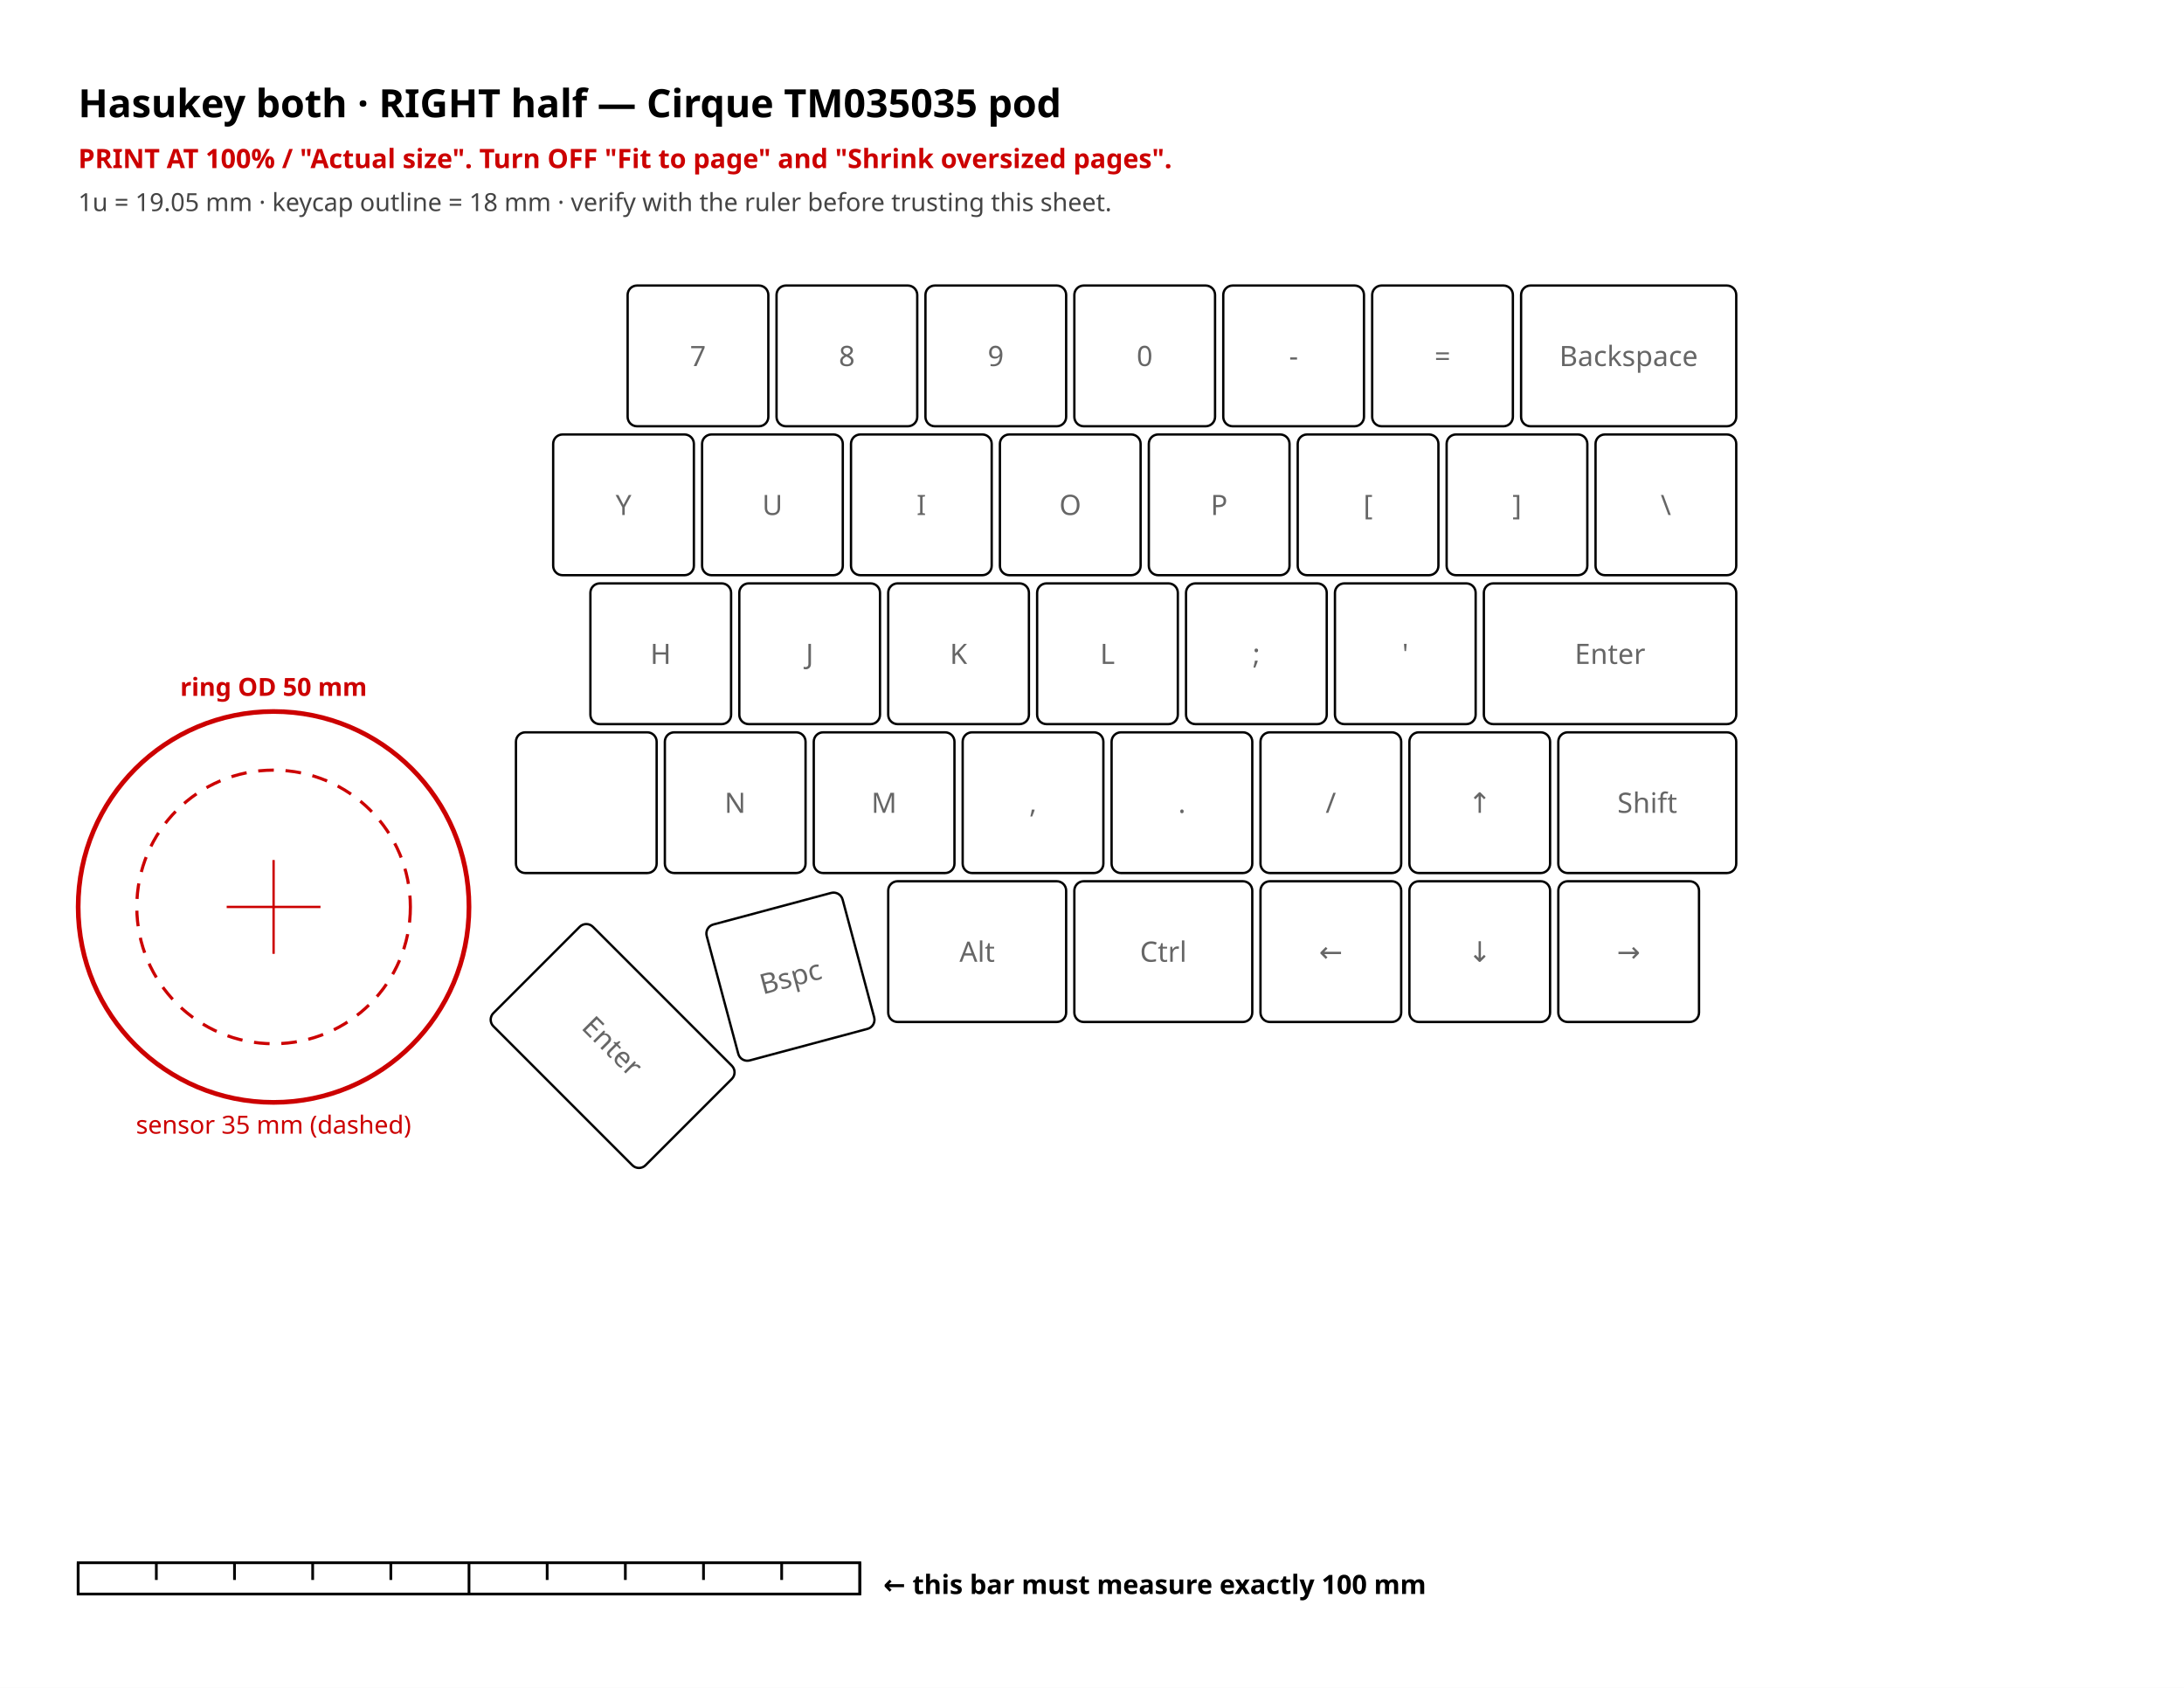
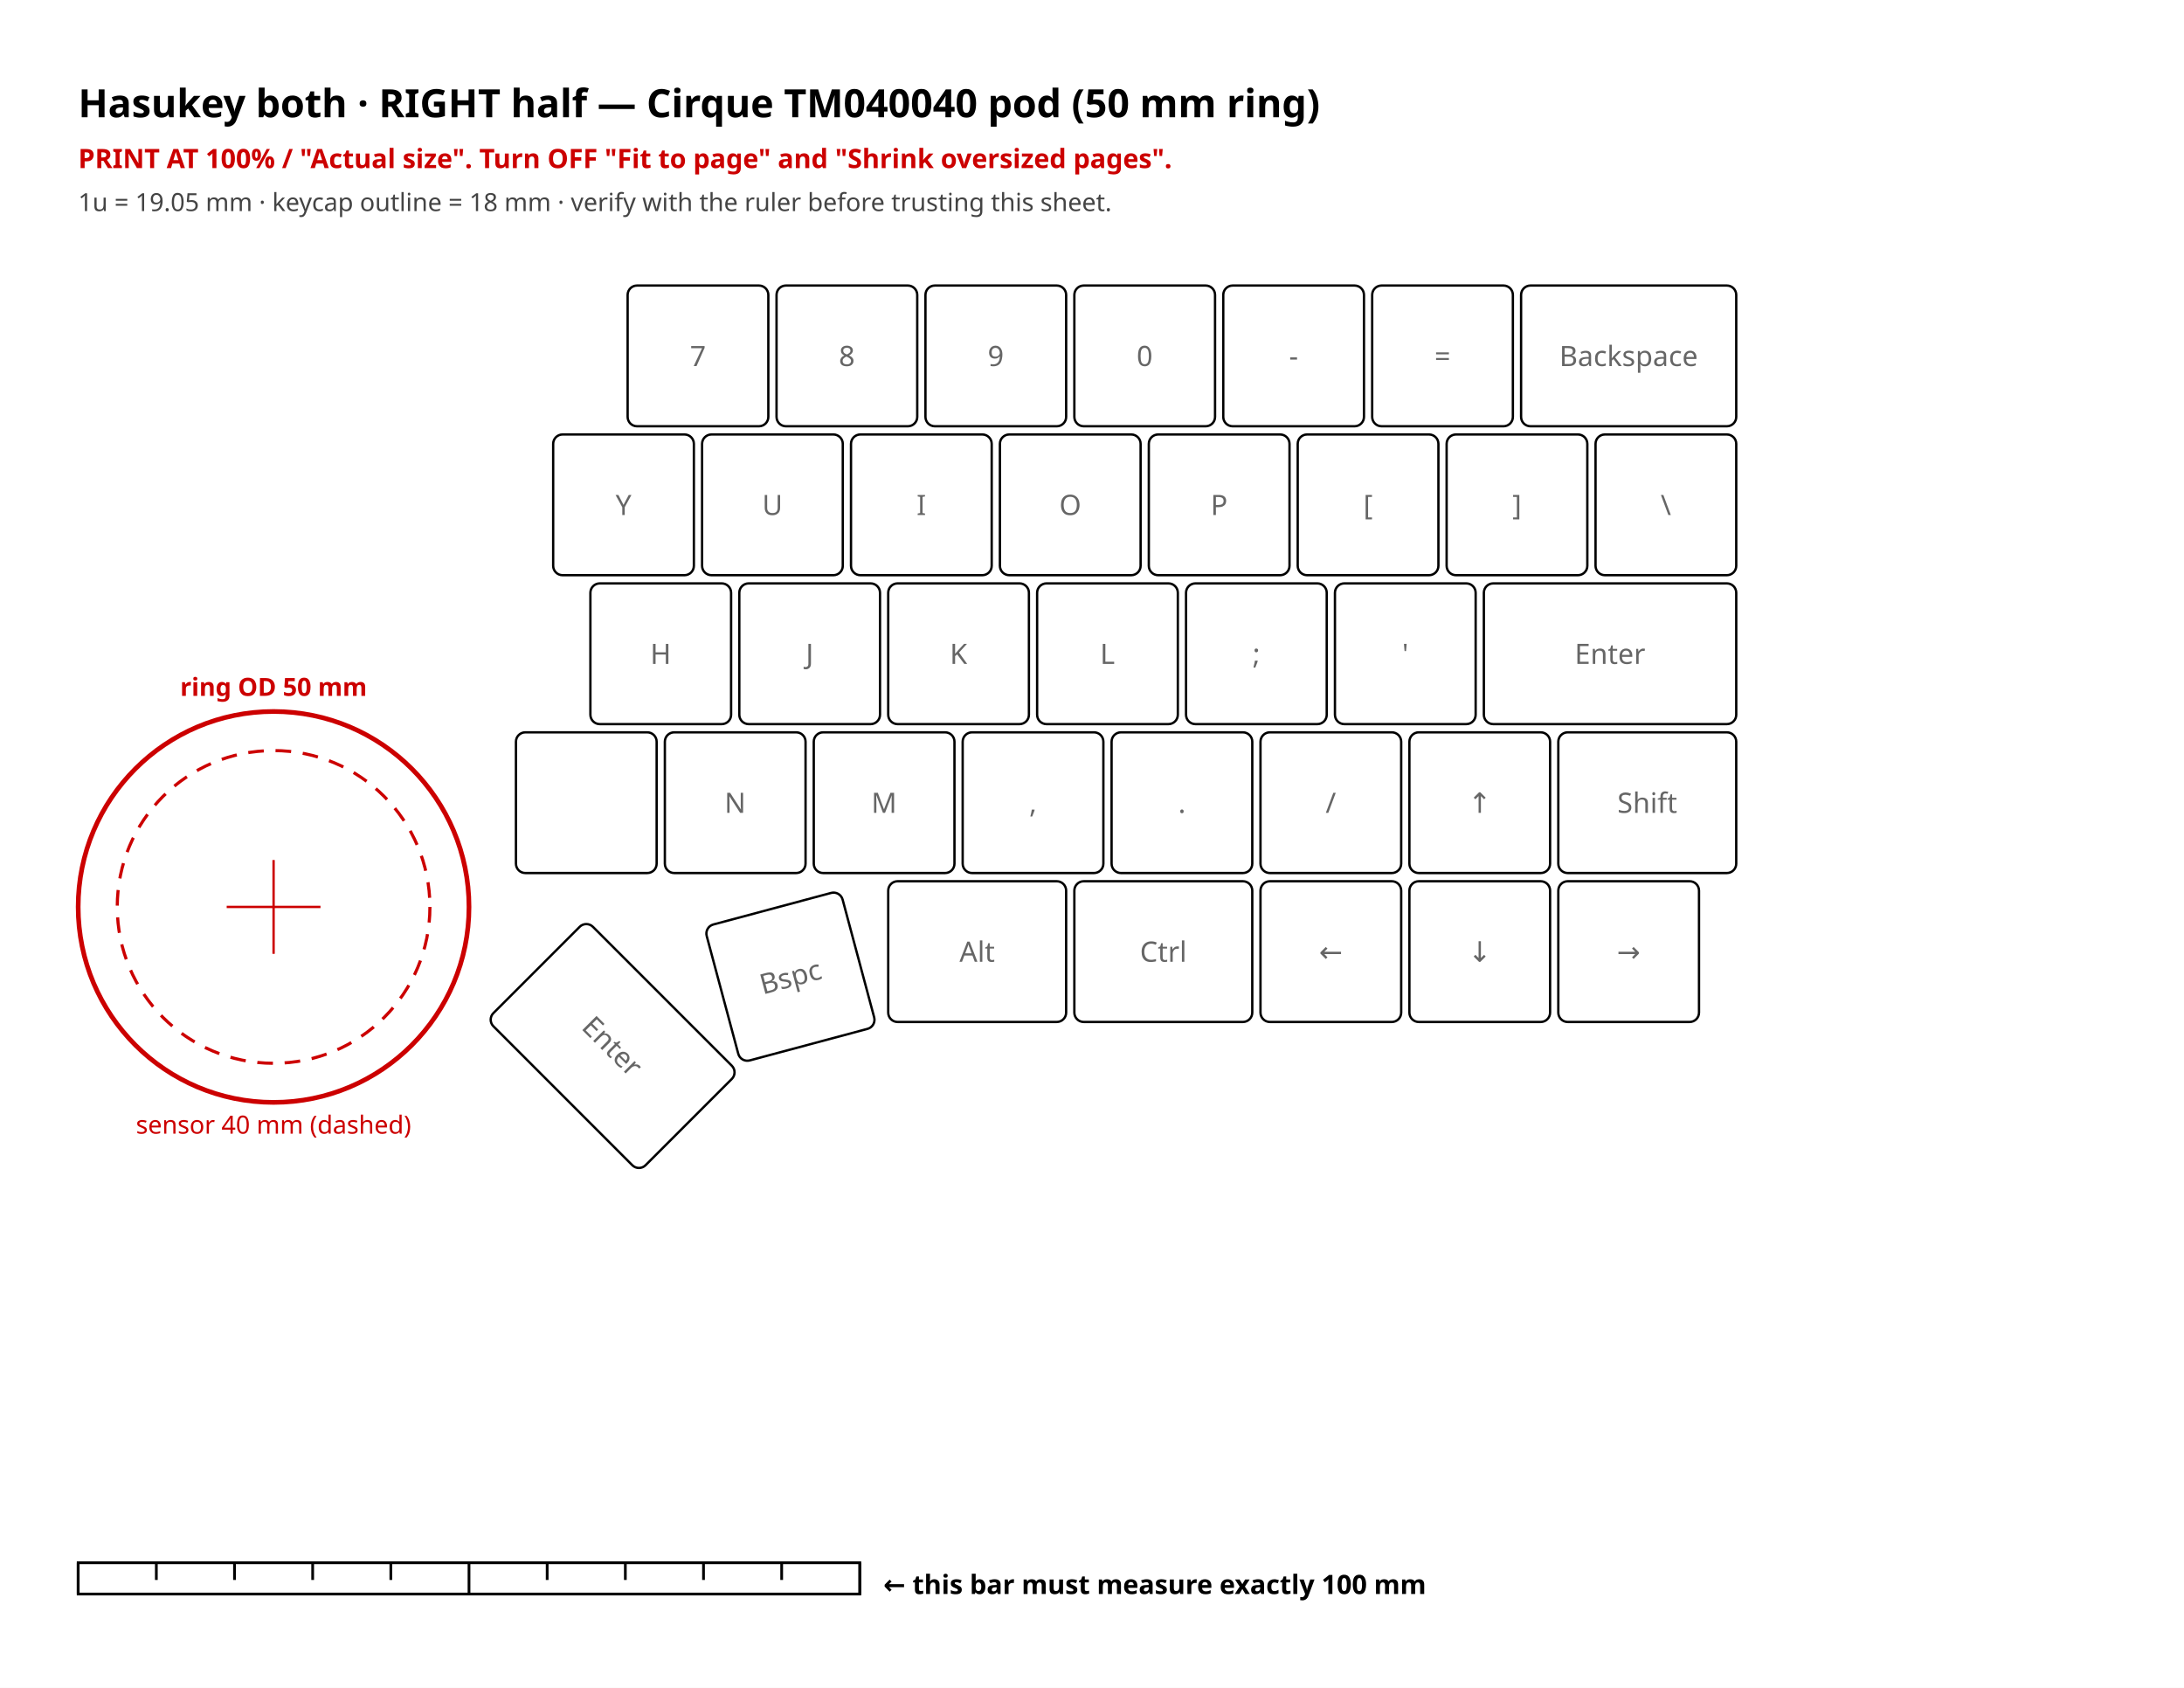
<svg xmlns="http://www.w3.org/2000/svg" width="279.4mm" height="215.9mm" viewBox="0 0 279.4 215.9" font-family="sans-serif">
  <rect width="279.4" height="215.9" fill="#ffffff" />
-   <text x="10.0" y="15.0" font-size="5" font-weight="bold" fill="#000">Hasukey both · RIGHT half — Cirque TM035035 pod</text>
+   <text x="10.0" y="15.0" font-size="5" font-weight="bold" fill="#000">Hasukey both · RIGHT half — Cirque TM040040 pod (50 mm ring)</text>
  <text x="10.0" y="21.5" font-size="3.4" fill="#c00" font-weight="bold">PRINT AT 100% / "Actual size". Turn OFF "Fit to page" and "Shrink oversized pages".</text>
  <text x="10.0" y="27.0" font-size="3.2" fill="#444">1u = 19.05 mm · keycap outline = 18 mm · verify with the ruler before trusting this sheet.</text>
  <rect x="10.0" y="199.9" width="100" height="4" fill="none" stroke="#000" stroke-width="0.35" />
  <line x1="10.0" y1="199.9" x2="10.0" y2="203.9" stroke="#000" stroke-width="0.35" />
  <line x1="20.0" y1="199.9" x2="20.0" y2="202.1" stroke="#000" stroke-width="0.35" />
  <line x1="30.0" y1="199.9" x2="30.0" y2="202.1" stroke="#000" stroke-width="0.35" />
  <line x1="40.0" y1="199.9" x2="40.0" y2="202.1" stroke="#000" stroke-width="0.35" />
  <line x1="50.0" y1="199.9" x2="50.0" y2="202.1" stroke="#000" stroke-width="0.35" />
  <line x1="60.0" y1="199.9" x2="60.0" y2="203.9" stroke="#000" stroke-width="0.35" />
  <line x1="70.0" y1="199.9" x2="70.0" y2="202.1" stroke="#000" stroke-width="0.35" />
  <line x1="80.0" y1="199.9" x2="80.0" y2="202.1" stroke="#000" stroke-width="0.35" />
  <line x1="90.0" y1="199.9" x2="90.0" y2="202.1" stroke="#000" stroke-width="0.35" />
  <line x1="100.0" y1="199.9" x2="100.0" y2="202.1" stroke="#000" stroke-width="0.35" />
  <line x1="110.0" y1="199.9" x2="110.0" y2="203.9" stroke="#000" stroke-width="0.35" />
  <text x="113.0" y="203.9" font-size="3.4" font-weight="bold" fill="#000">← this bar must measure exactly 100 mm</text>
  <g>
    <rect x="80.293" y="36.525" width="18.000" height="18.000" rx="1.2" fill="none" stroke="#000" stroke-width="0.3" />
    <text x="89.293" y="46.825" font-size="3.6" text-anchor="middle" fill="#666">7</text>
  </g>
  <g>
    <rect x="99.343" y="36.525" width="18.000" height="18.000" rx="1.2" fill="none" stroke="#000" stroke-width="0.3" />
    <text x="108.343" y="46.825" font-size="3.6" text-anchor="middle" fill="#666">8</text>
  </g>
  <g>
    <rect x="118.393" y="36.525" width="18.000" height="18.000" rx="1.2" fill="none" stroke="#000" stroke-width="0.3" />
    <text x="127.393" y="46.825" font-size="3.6" text-anchor="middle" fill="#666">9</text>
  </g>
  <g>
    <rect x="137.442" y="36.525" width="18.000" height="18.000" rx="1.2" fill="none" stroke="#000" stroke-width="0.3" />
    <text x="146.442" y="46.825" font-size="3.6" text-anchor="middle" fill="#666">0</text>
  </g>
  <g>
    <rect x="156.493" y="36.525" width="18.000" height="18.000" rx="1.2" fill="none" stroke="#000" stroke-width="0.3" />
    <text x="165.493" y="46.825" font-size="3.6" text-anchor="middle" fill="#666">-</text>
  </g>
  <g>
    <rect x="175.543" y="36.525" width="18.000" height="18.000" rx="1.2" fill="none" stroke="#000" stroke-width="0.3" />
    <text x="184.543" y="46.825" font-size="3.6" text-anchor="middle" fill="#666">=</text>
  </g>
  <g>
    <rect x="194.593" y="36.525" width="27.525" height="18.000" rx="1.2" fill="none" stroke="#000" stroke-width="0.3" />
    <text x="208.355" y="46.825" font-size="3.6" text-anchor="middle" fill="#666">Backspace</text>
  </g>
  <g>
    <rect x="70.768" y="55.575" width="18.000" height="18.000" rx="1.2" fill="none" stroke="#000" stroke-width="0.3" />
    <text x="79.768" y="65.875" font-size="3.6" text-anchor="middle" fill="#666">Y</text>
  </g>
  <g>
    <rect x="89.818" y="55.575" width="18.000" height="18.000" rx="1.2" fill="none" stroke="#000" stroke-width="0.3" />
    <text x="98.818" y="65.875" font-size="3.6" text-anchor="middle" fill="#666">U</text>
  </g>
  <g>
    <rect x="108.868" y="55.575" width="18.000" height="18.000" rx="1.2" fill="none" stroke="#000" stroke-width="0.3" />
    <text x="117.868" y="65.875" font-size="3.6" text-anchor="middle" fill="#666">I</text>
  </g>
  <g>
    <rect x="127.918" y="55.575" width="18.000" height="18.000" rx="1.2" fill="none" stroke="#000" stroke-width="0.3" />
    <text x="136.918" y="65.875" font-size="3.6" text-anchor="middle" fill="#666">O</text>
  </g>
  <g>
    <rect x="146.968" y="55.575" width="18.000" height="18.000" rx="1.2" fill="none" stroke="#000" stroke-width="0.3" />
    <text x="155.968" y="65.875" font-size="3.6" text-anchor="middle" fill="#666">P</text>
  </g>
  <g>
    <rect x="166.017" y="55.575" width="18.000" height="18.000" rx="1.2" fill="none" stroke="#000" stroke-width="0.3" />
    <text x="175.017" y="65.875" font-size="3.6" text-anchor="middle" fill="#666">[</text>
  </g>
  <g>
    <rect x="185.067" y="55.575" width="18.000" height="18.000" rx="1.2" fill="none" stroke="#000" stroke-width="0.3" />
    <text x="194.067" y="65.875" font-size="3.6" text-anchor="middle" fill="#666">]</text>
  </g>
  <g>
    <rect x="204.118" y="55.575" width="18.000" height="18.000" rx="1.2" fill="none" stroke="#000" stroke-width="0.3" />
    <text x="213.118" y="65.875" font-size="3.6" text-anchor="middle" fill="#666">\</text>
  </g>
  <g>
    <rect x="75.530" y="74.625" width="18.000" height="18.000" rx="1.2" fill="none" stroke="#000" stroke-width="0.3" />
    <text x="84.530" y="84.925" font-size="3.6" text-anchor="middle" fill="#666">H</text>
  </g>
  <g>
    <rect x="94.580" y="74.625" width="18.000" height="18.000" rx="1.2" fill="none" stroke="#000" stroke-width="0.3" />
    <text x="103.580" y="84.925" font-size="3.6" text-anchor="middle" fill="#666">J</text>
  </g>
  <g>
    <rect x="113.630" y="74.625" width="18.000" height="18.000" rx="1.2" fill="none" stroke="#000" stroke-width="0.3" />
    <text x="122.630" y="84.925" font-size="3.6" text-anchor="middle" fill="#666">K</text>
  </g>
  <g>
    <rect x="132.680" y="74.625" width="18.000" height="18.000" rx="1.2" fill="none" stroke="#000" stroke-width="0.3" />
    <text x="141.680" y="84.925" font-size="3.6" text-anchor="middle" fill="#666">L</text>
  </g>
  <g>
    <rect x="151.730" y="74.625" width="18.000" height="18.000" rx="1.2" fill="none" stroke="#000" stroke-width="0.3" />
    <text x="160.730" y="84.925" font-size="3.6" text-anchor="middle" fill="#666">;</text>
  </g>
  <g>
    <rect x="170.780" y="74.625" width="18.000" height="18.000" rx="1.2" fill="none" stroke="#000" stroke-width="0.3" />
    <text x="179.780" y="84.925" font-size="3.6" text-anchor="middle" fill="#666">'</text>
  </g>
  <g>
    <rect x="189.830" y="74.625" width="32.288" height="18.000" rx="1.2" fill="none" stroke="#000" stroke-width="0.3" />
    <text x="205.974" y="84.925" font-size="3.6" text-anchor="middle" fill="#666">Enter</text>
  </g>
  <g>
    <rect x="66.005" y="93.675" width="18.000" height="18.000" rx="1.2" fill="none" stroke="#000" stroke-width="0.3" />
    <text x="75.005" y="103.975" font-size="3.6" text-anchor="middle" fill="#666" />
  </g>
  <g>
    <rect x="85.055" y="93.675" width="18.000" height="18.000" rx="1.2" fill="none" stroke="#000" stroke-width="0.3" />
    <text x="94.055" y="103.975" font-size="3.6" text-anchor="middle" fill="#666">N</text>
  </g>
  <g>
    <rect x="104.105" y="93.675" width="18.000" height="18.000" rx="1.2" fill="none" stroke="#000" stroke-width="0.3" />
    <text x="113.105" y="103.975" font-size="3.6" text-anchor="middle" fill="#666">M</text>
  </g>
  <g>
    <rect x="123.155" y="93.675" width="18.000" height="18.000" rx="1.2" fill="none" stroke="#000" stroke-width="0.3" />
    <text x="132.155" y="103.975" font-size="3.6" text-anchor="middle" fill="#666">,</text>
  </g>
  <g>
    <rect x="142.205" y="93.675" width="18.000" height="18.000" rx="1.2" fill="none" stroke="#000" stroke-width="0.3" />
    <text x="151.205" y="103.975" font-size="3.6" text-anchor="middle" fill="#666">.</text>
  </g>
  <g>
    <rect x="161.255" y="93.675" width="18.000" height="18.000" rx="1.2" fill="none" stroke="#000" stroke-width="0.3" />
    <text x="170.255" y="103.975" font-size="3.6" text-anchor="middle" fill="#666">/</text>
  </g>
  <g>
    <rect x="180.305" y="93.675" width="18.000" height="18.000" rx="1.2" fill="none" stroke="#000" stroke-width="0.3" />
    <text x="189.305" y="103.975" font-size="3.6" text-anchor="middle" fill="#666">↑</text>
  </g>
  <g>
    <rect x="199.355" y="93.675" width="22.762" height="18.000" rx="1.2" fill="none" stroke="#000" stroke-width="0.3" />
    <text x="210.736" y="103.975" font-size="3.6" text-anchor="middle" fill="#666">Shift</text>
  </g>
  <g>
    <rect x="113.630" y="112.725" width="22.762" height="18.000" rx="1.2" fill="none" stroke="#000" stroke-width="0.3" />
    <text x="125.011" y="123.025" font-size="3.6" text-anchor="middle" fill="#666">Alt</text>
  </g>
  <g>
    <rect x="137.442" y="112.725" width="22.762" height="18.000" rx="1.2" fill="none" stroke="#000" stroke-width="0.3" />
    <text x="148.824" y="123.025" font-size="3.6" text-anchor="middle" fill="#666">Ctrl</text>
  </g>
  <g>
    <rect x="161.255" y="112.725" width="18.000" height="18.000" rx="1.2" fill="none" stroke="#000" stroke-width="0.3" />
    <text x="170.255" y="123.025" font-size="3.6" text-anchor="middle" fill="#666">←</text>
  </g>
  <g>
    <rect x="180.305" y="112.725" width="18.000" height="18.000" rx="1.2" fill="none" stroke="#000" stroke-width="0.3" />
    <text x="189.305" y="123.025" font-size="3.6" text-anchor="middle" fill="#666">↓</text>
  </g>
  <g>
    <rect x="199.355" y="112.725" width="18.000" height="18.000" rx="1.2" fill="none" stroke="#000" stroke-width="0.3" />
    <text x="208.355" y="123.025" font-size="3.6" text-anchor="middle" fill="#666">→</text>
  </g>
  <g transform="rotate(45 75.005 116.963)">
    <rect x="75.530" y="117.488" width="27.525" height="18.000" rx="1.2" fill="none" stroke="#000" stroke-width="0.3" />
    <text x="89.293" y="127.788" font-size="3.6" text-anchor="middle" fill="#666">Enter</text>
  </g>
  <g transform="rotate(-15 94.055 116.963)">
    <rect x="89.818" y="117.488" width="18.000" height="18.000" rx="1.2" fill="none" stroke="#000" stroke-width="0.3" />
    <text x="98.818" y="127.788" font-size="3.6" text-anchor="middle" fill="#666">Bspc</text>
  </g>
  <circle cx="35.000" cy="116.010" r="25.000" fill="none" stroke="#c00" stroke-width="0.6" />
-   <circle cx="35.000" cy="116.010" r="17.500" fill="none" stroke="#c00" stroke-width="0.4" stroke-dasharray="2 1.5" />
+   <circle cx="35.000" cy="116.010" r="20.000" fill="none" stroke="#c00" stroke-width="0.4" stroke-dasharray="2 1.5" />
  <line x1="29.000" y1="116.010" x2="41.000" y2="116.010" stroke="#c00" stroke-width="0.3" />
  <line x1="35.000" y1="110.010" x2="35.000" y2="122.010" stroke="#c00" stroke-width="0.3" />
  <text x="35.000" y="89.010" font-size="3.2" text-anchor="middle" fill="#c00" font-weight="bold">ring OD 50 mm</text>
-   <text x="35.000" y="145.010" font-size="3.2" text-anchor="middle" fill="#c00">sensor 35 mm (dashed)</text>
+   <text x="35.000" y="145.010" font-size="3.2" text-anchor="middle" fill="#c00">sensor 40 mm (dashed)</text>
</svg>
